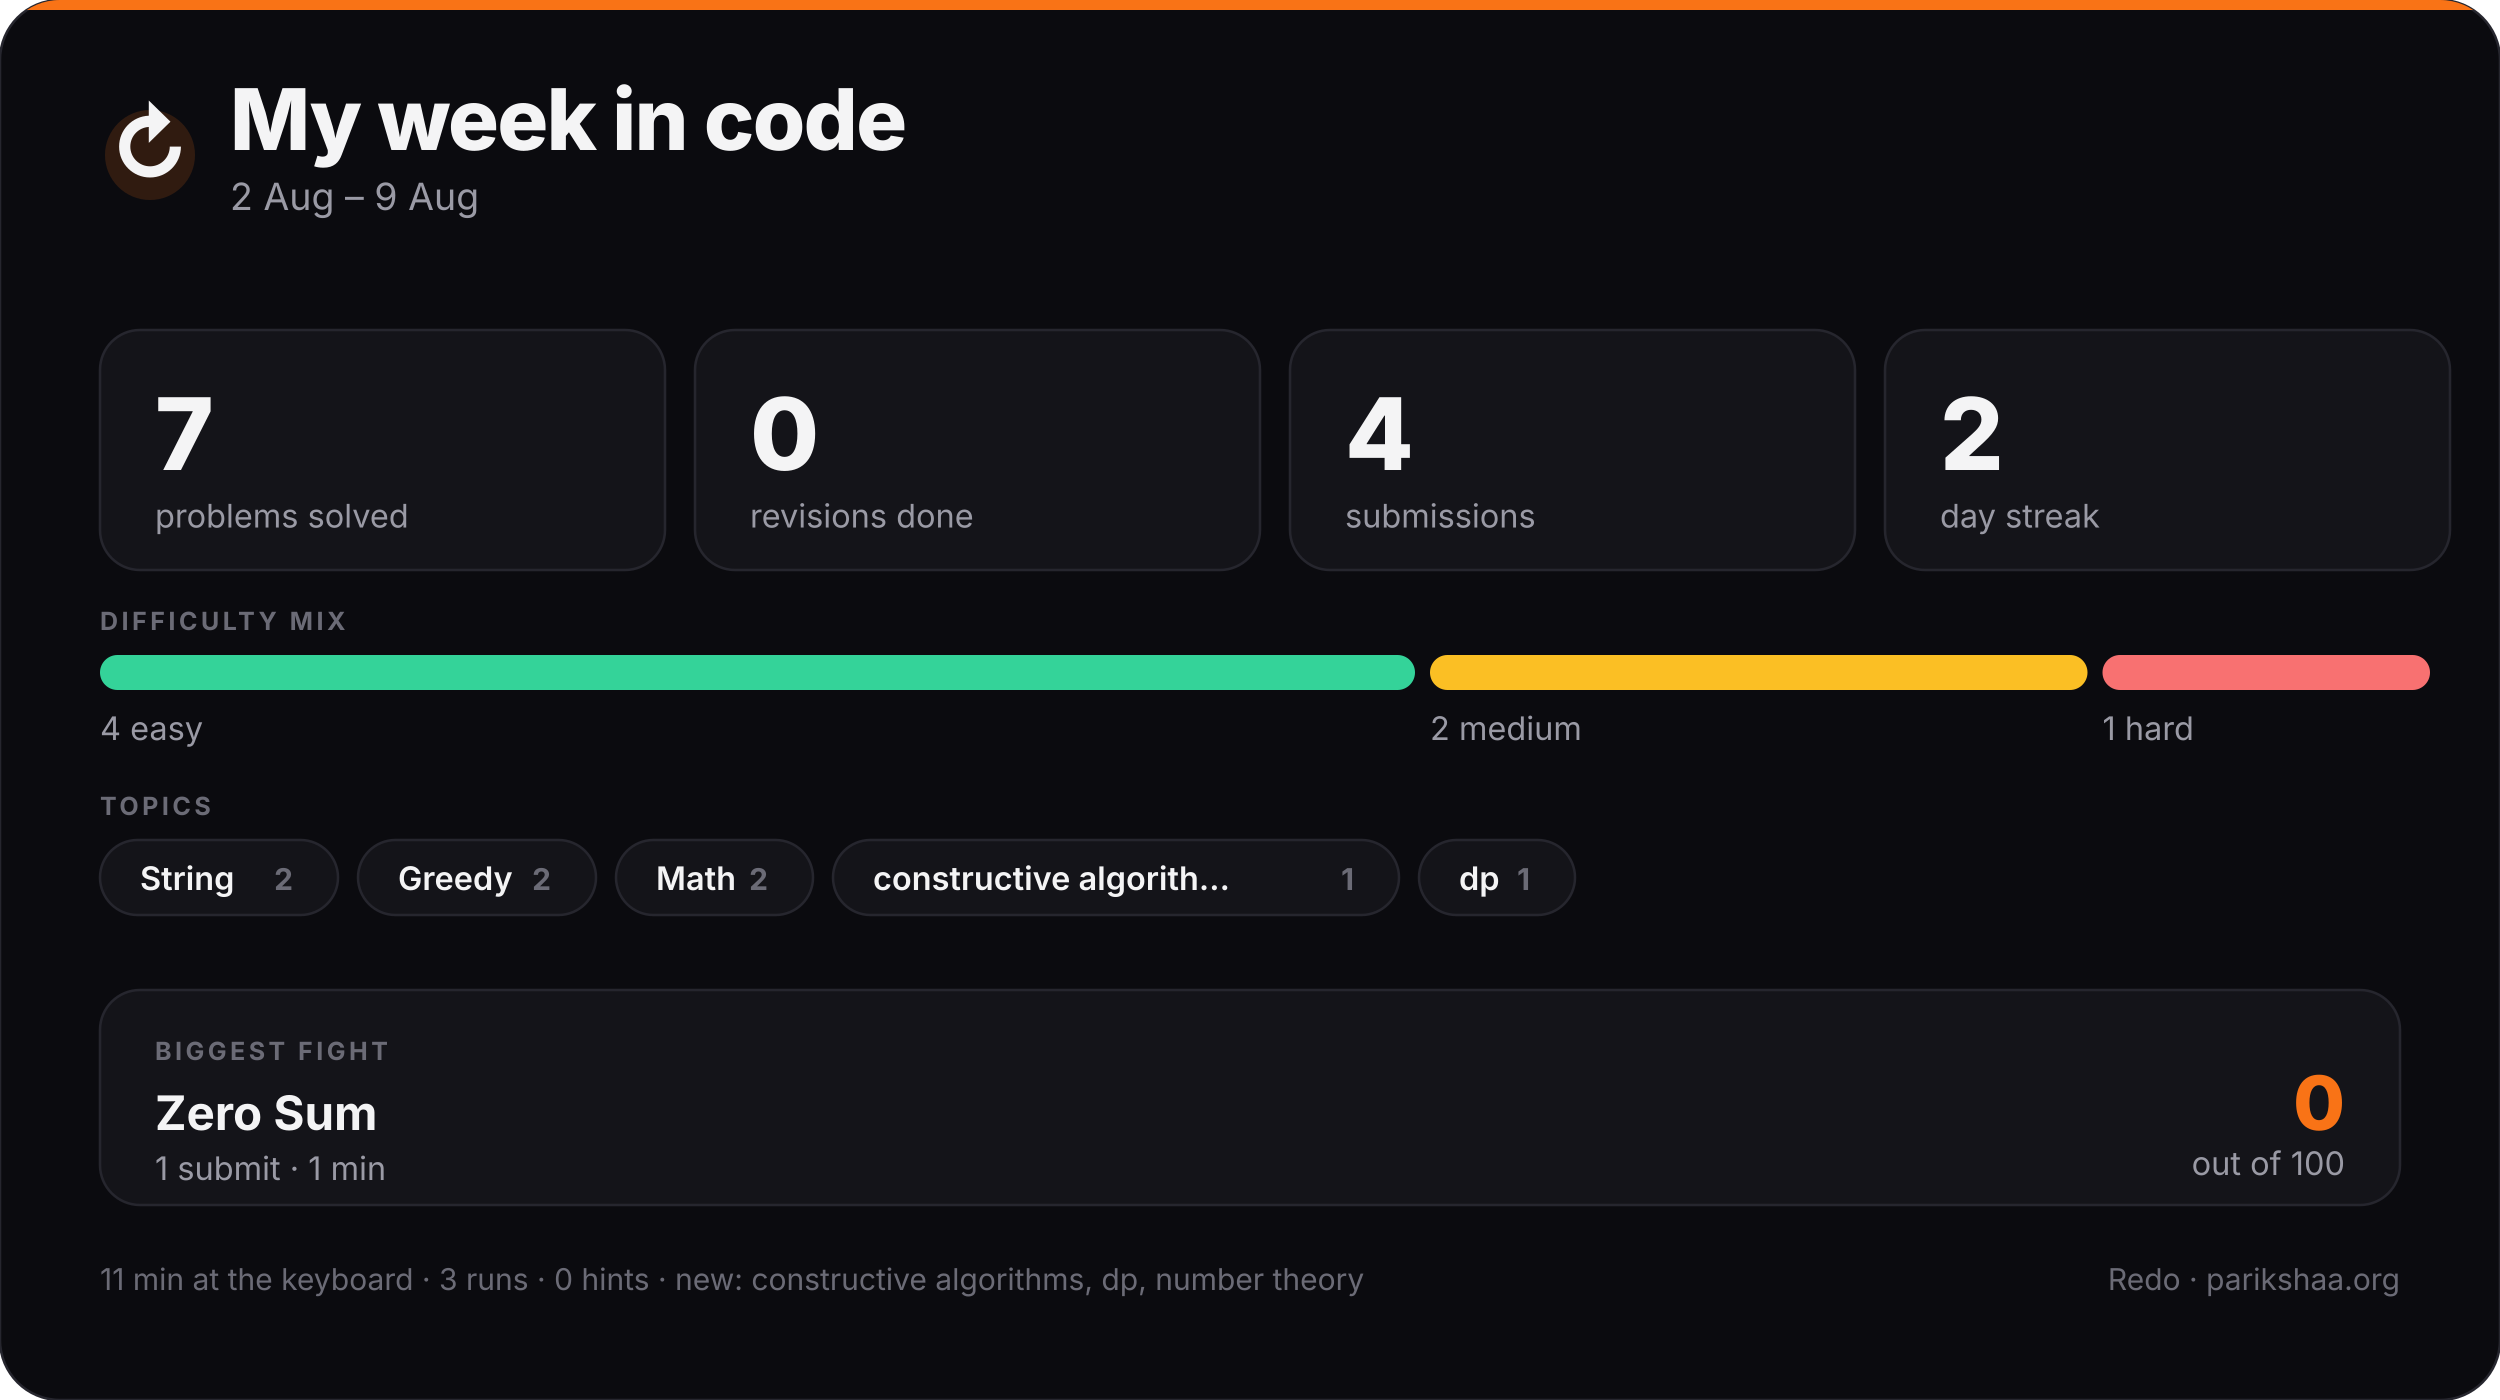
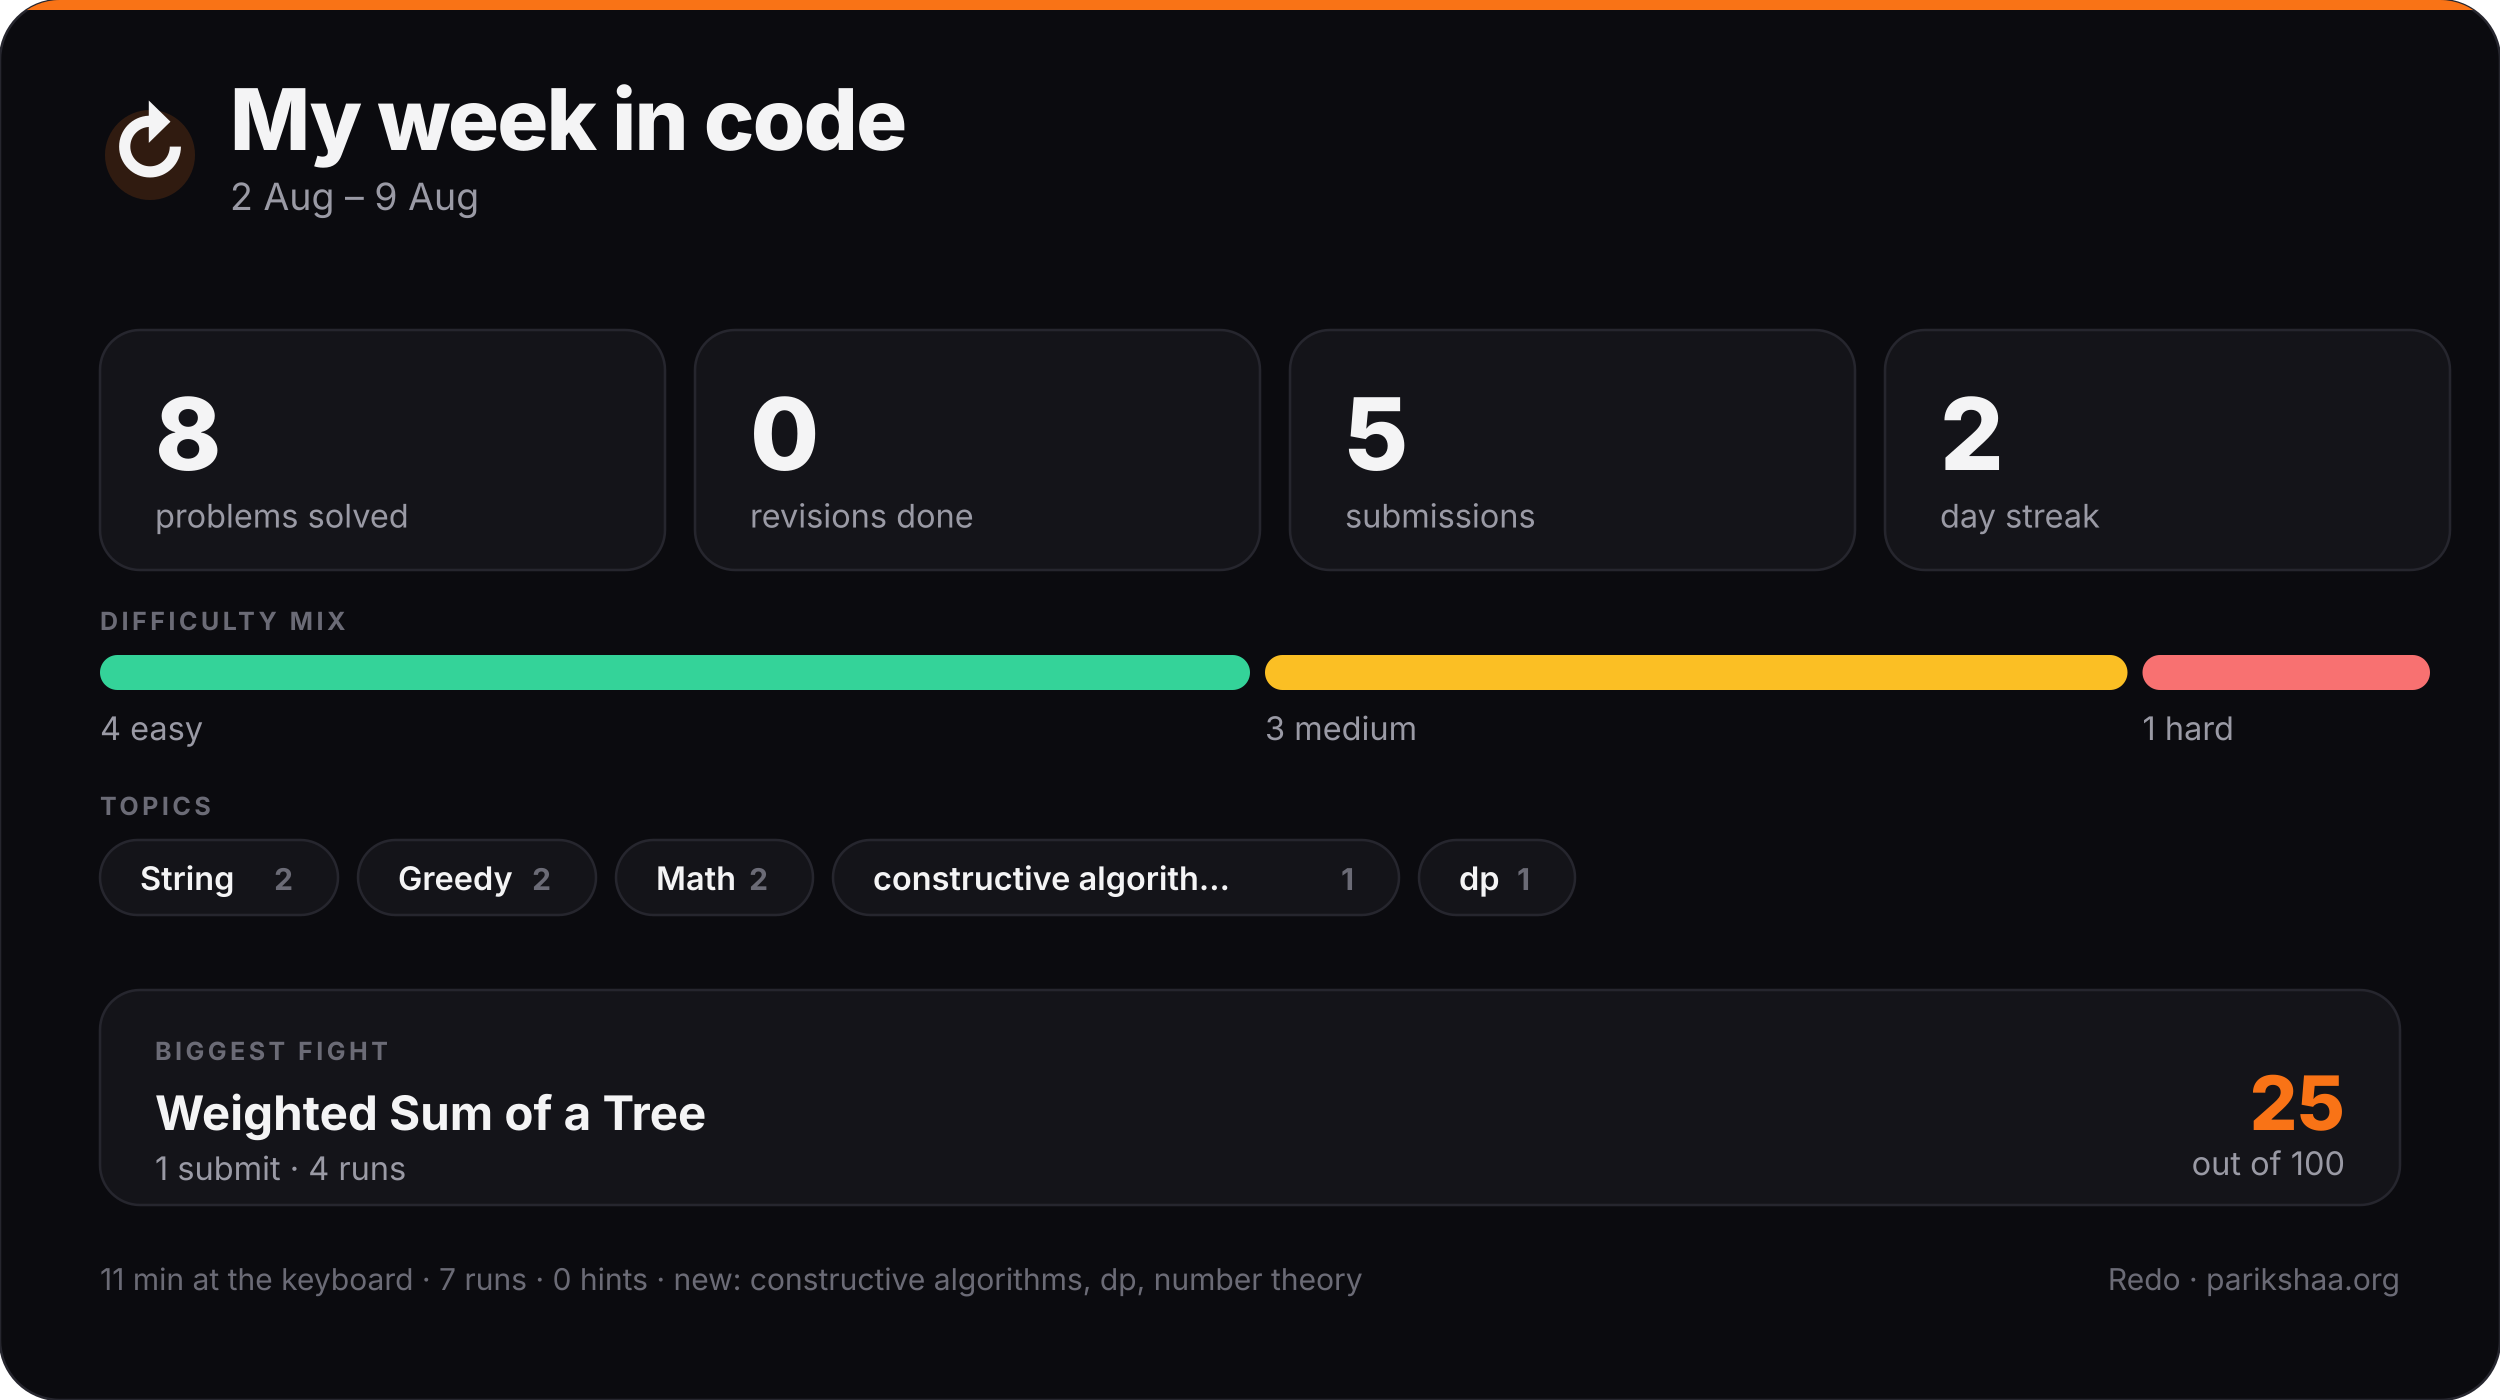
<svg xmlns="http://www.w3.org/2000/svg" width="1000" height="560" viewBox="0 0 1000 560" role="img" aria-label="Week in code">
  <style>
    text { font-family: -apple-system, BlinkMacSystemFont, "Segoe UI", Inter, sans-serif; }
    .title { fill: #f4f4f5; font-size: 34px; font-weight: 800; letter-spacing: -0.02em; }
    .sub { fill: #9a9aa5; font-size: 15px; }
    .big { fill: #f4f4f5; font-size: 40px; font-weight: 800; letter-spacing: -0.02em; }
    .small { fill: #9a9aa5; font-size: 13px; }
    .label { fill: #6b6b76; font-size: 10px; letter-spacing: 0.14em; font-weight: 700; }
    .chip { fill: #f4f4f5; font-size: 13px; font-weight: 600; }
    .chipCount { fill: #6b6b76; font-size: 12px; font-weight: 700; }
    .fightTitle { fill: #f4f4f5; font-size: 19px; font-weight: 700; }
    .fightScore { fill: #f97316; font-size: 30px; font-weight: 800; }
    .foot { fill: #6b6b76; font-size: 12px; }
    .rise { animation: rise 620ms cubic-bezier(.2,.8,.2,1) both; }
    @keyframes rise { from { opacity: 0; transform: translateY(8px); } to { opacity: 1; transform: none; } }
    @media (prefers-reduced-motion: reduce) { .rise { animation: none; } }
  </style>
  <defs>
    <clipPath id="card">
      <rect width="1000" height="560" rx="24" />
    </clipPath>
  </defs>
  <rect width="1000" height="560" rx="24" fill="#0b0b0f" stroke="#26262e" />
  <rect x="0" y="0" width="1000" height="4" fill="#f97316" clip-path="url(#card)" />
  <circle cx="60" cy="62" r="18" fill="#f97316" opacity="0.16" />
  <text x="60" y="71" class="title" fill="#f97316" text-anchor="middle" font-size="24">↻</text>
  <text x="92" y="60" class="title">My week in code</text>
  <text x="92" y="84" class="sub">2 Aug – 9 Aug</text>
  <g class="rise" style="animation-delay:0s">
    <rect x="40" y="132" width="226" height="96" rx="16" fill="#141419" stroke="#26262e" />
-     <text x="62" y="188" class="big">7</text>
+     <text x="62" y="188" class="big">8</text>
    <text x="62" y="211" class="small">problems solved</text>
  </g>
  <g class="rise" style="animation-delay:0.07s">
    <rect x="278" y="132" width="226" height="96" rx="16" fill="#141419" stroke="#26262e" />
    <text x="300" y="188" class="big">0</text>
    <text x="300" y="211" class="small">revisions done</text>
  </g>
  <g class="rise" style="animation-delay:0.14s">
    <rect x="516" y="132" width="226" height="96" rx="16" fill="#141419" stroke="#26262e" />
-     <text x="538" y="188" class="big">4</text>
+     <text x="538" y="188" class="big">5</text>
    <text x="538" y="211" class="small">submissions</text>
  </g>
  <g class="rise" style="animation-delay:0.21s">
    <rect x="754" y="132" width="226" height="96" rx="16" fill="#141419" stroke="#26262e" />
    <text x="776" y="188" class="big">2</text>
    <text x="776" y="211" class="small">day streak</text>
  </g>
  <text x="40" y="252" class="label">DIFFICULTY MIX</text>
-   <rect x="40" y="262" width="526" height="14" rx="7" fill="#34d399" />
+   <rect x="40" y="262" width="460" height="14" rx="7" fill="#34d399" />
  <text x="40" y="296" class="small" fill="#34d399">4 easy</text>
-   <rect x="572" y="262" width="263" height="14" rx="7" fill="#fbbf24" />
-   <text x="572" y="296" class="small" fill="#fbbf24">2 medium</text>
-   <rect x="841" y="262" width="131" height="14" rx="7" fill="#f87171" />
-   <text x="841" y="296" class="small" fill="#f87171">1 hard</text>
+   <rect x="506" y="262" width="345" height="14" rx="7" fill="#fbbf24" />
+   <text x="506" y="296" class="small" fill="#fbbf24">3 medium</text>
+   <rect x="857" y="262" width="115" height="14" rx="7" fill="#f87171" />
+   <text x="857" y="296" class="small" fill="#f87171">1 hard</text>
  <text x="40" y="326" class="label">TOPICS</text>
  <g class="rise">
    <rect x="40" y="336" width="95.2" height="30" rx="15" fill="#141419" stroke="#26262e" />
    <text x="56" y="356" class="chip">String</text>
    <text x="117.2" y="356" class="chipCount" text-anchor="end">2</text>
  </g>
  <g class="rise">
    <rect x="143.2" y="336" width="95.2" height="30" rx="15" fill="#141419" stroke="#26262e" />
    <text x="159.2" y="356" class="chip">Greedy</text>
    <text x="220.4" y="356" class="chipCount" text-anchor="end">2</text>
  </g>
  <g class="rise">
    <rect x="246.4" y="336" width="78.8" height="30" rx="15" fill="#141419" stroke="#26262e" />
    <text x="262.4" y="356" class="chip">Math</text>
    <text x="307.2" y="356" class="chipCount" text-anchor="end">2</text>
  </g>
  <g class="rise">
    <rect x="333.2" y="336" width="226.4" height="30" rx="15" fill="#141419" stroke="#26262e" />
    <text x="349.2" y="356" class="chip">constructive algorith…</text>
    <text x="541.6" y="356" class="chipCount" text-anchor="end">1</text>
  </g>
  <g class="rise">
    <rect x="567.6" y="336" width="62.4" height="30" rx="15" fill="#141419" stroke="#26262e" />
    <text x="583.6" y="356" class="chip">dp</text>
    <text x="612" y="356" class="chipCount" text-anchor="end">1</text>
  </g>
  <g class="rise" style="animation-delay:.25s">
    <rect x="40" y="396" width="920" height="86" rx="16" fill="#141419" stroke="#26262e" />
    <text x="62" y="424" class="label">BIGGEST FIGHT</text>
-     <text x="62" y="452" class="fightTitle">Zero Sum</text>
-     <text x="62" y="472" class="small">1 submit · 1 min</text>
-     <text x="938" y="452" class="fightScore" text-anchor="end">0</text>
+     <text x="62" y="452" class="fightTitle">Weighted Sum of a Tree</text>
+     <text x="62" y="472" class="small">1 submit · 4 runs</text>
+     <text x="938" y="452" class="fightScore" text-anchor="end">25</text>
    <text x="938" y="470" class="small" text-anchor="end">out of 100</text>
  </g>
-   <text x="40" y="516" class="foot">11 min at the keyboard · 3 runs · 0 hints · new: constructive algorithms, dp, number theory</text>
+   <text x="40" y="516" class="foot">11 min at the keyboard · 7 runs · 0 hints · new: constructive algorithms, dp, number theory</text>
  <text x="960" y="516" class="foot" text-anchor="end">Redo · parikshaa.org</text>
</svg>
